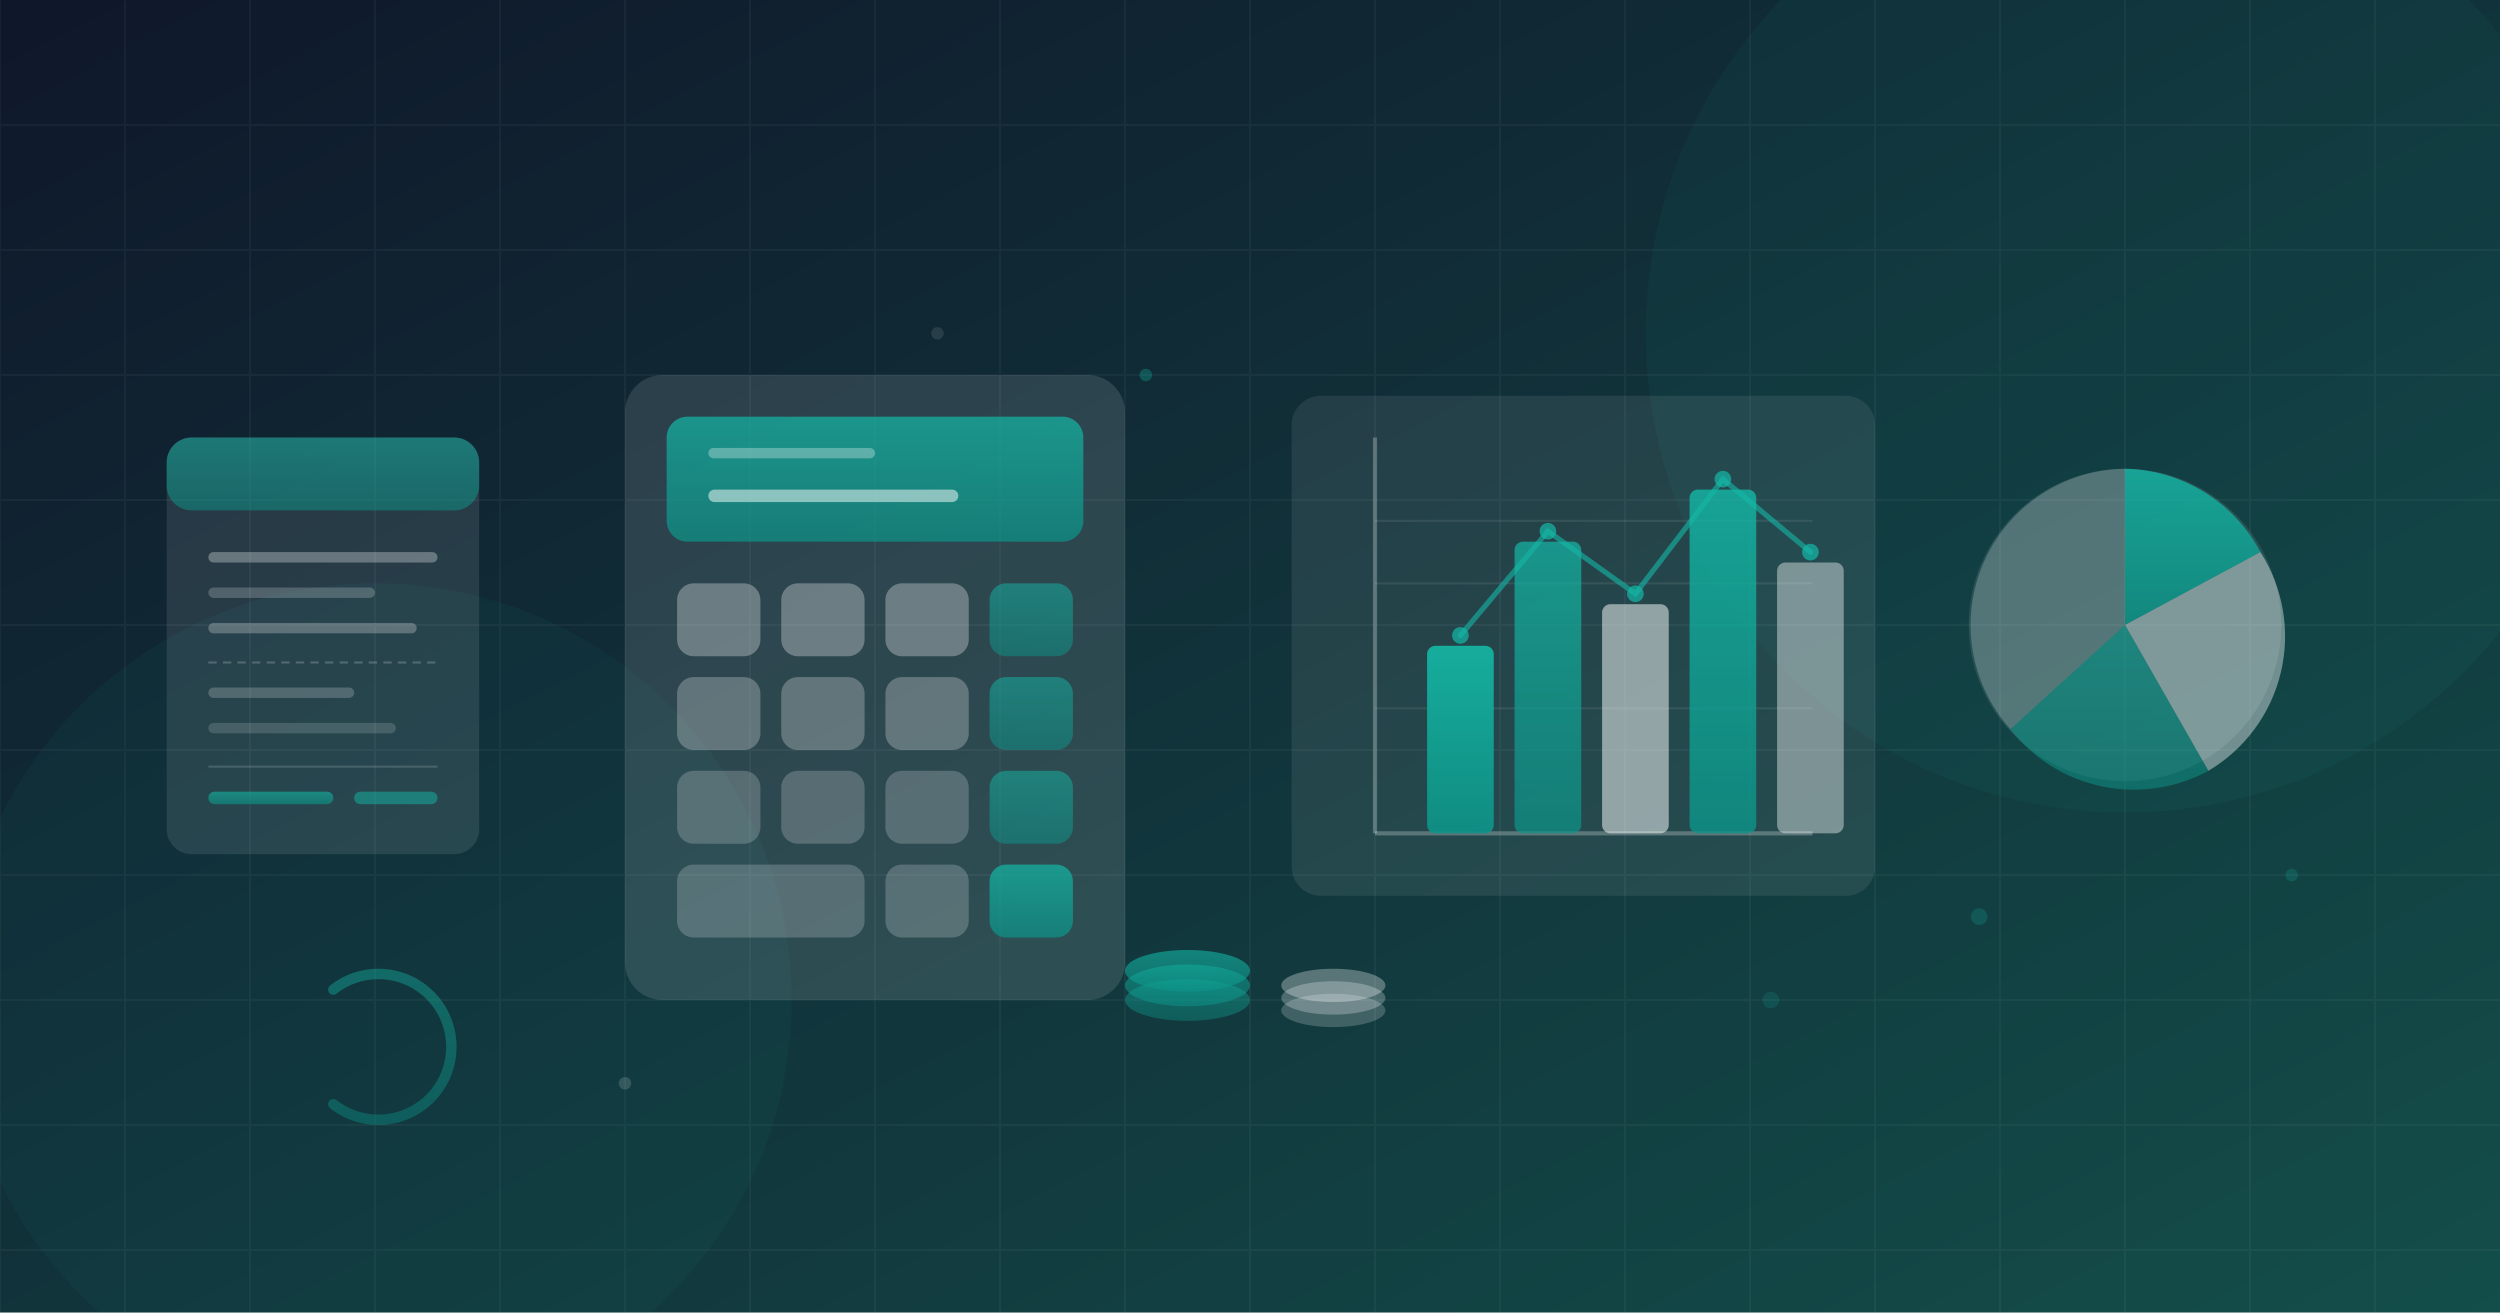
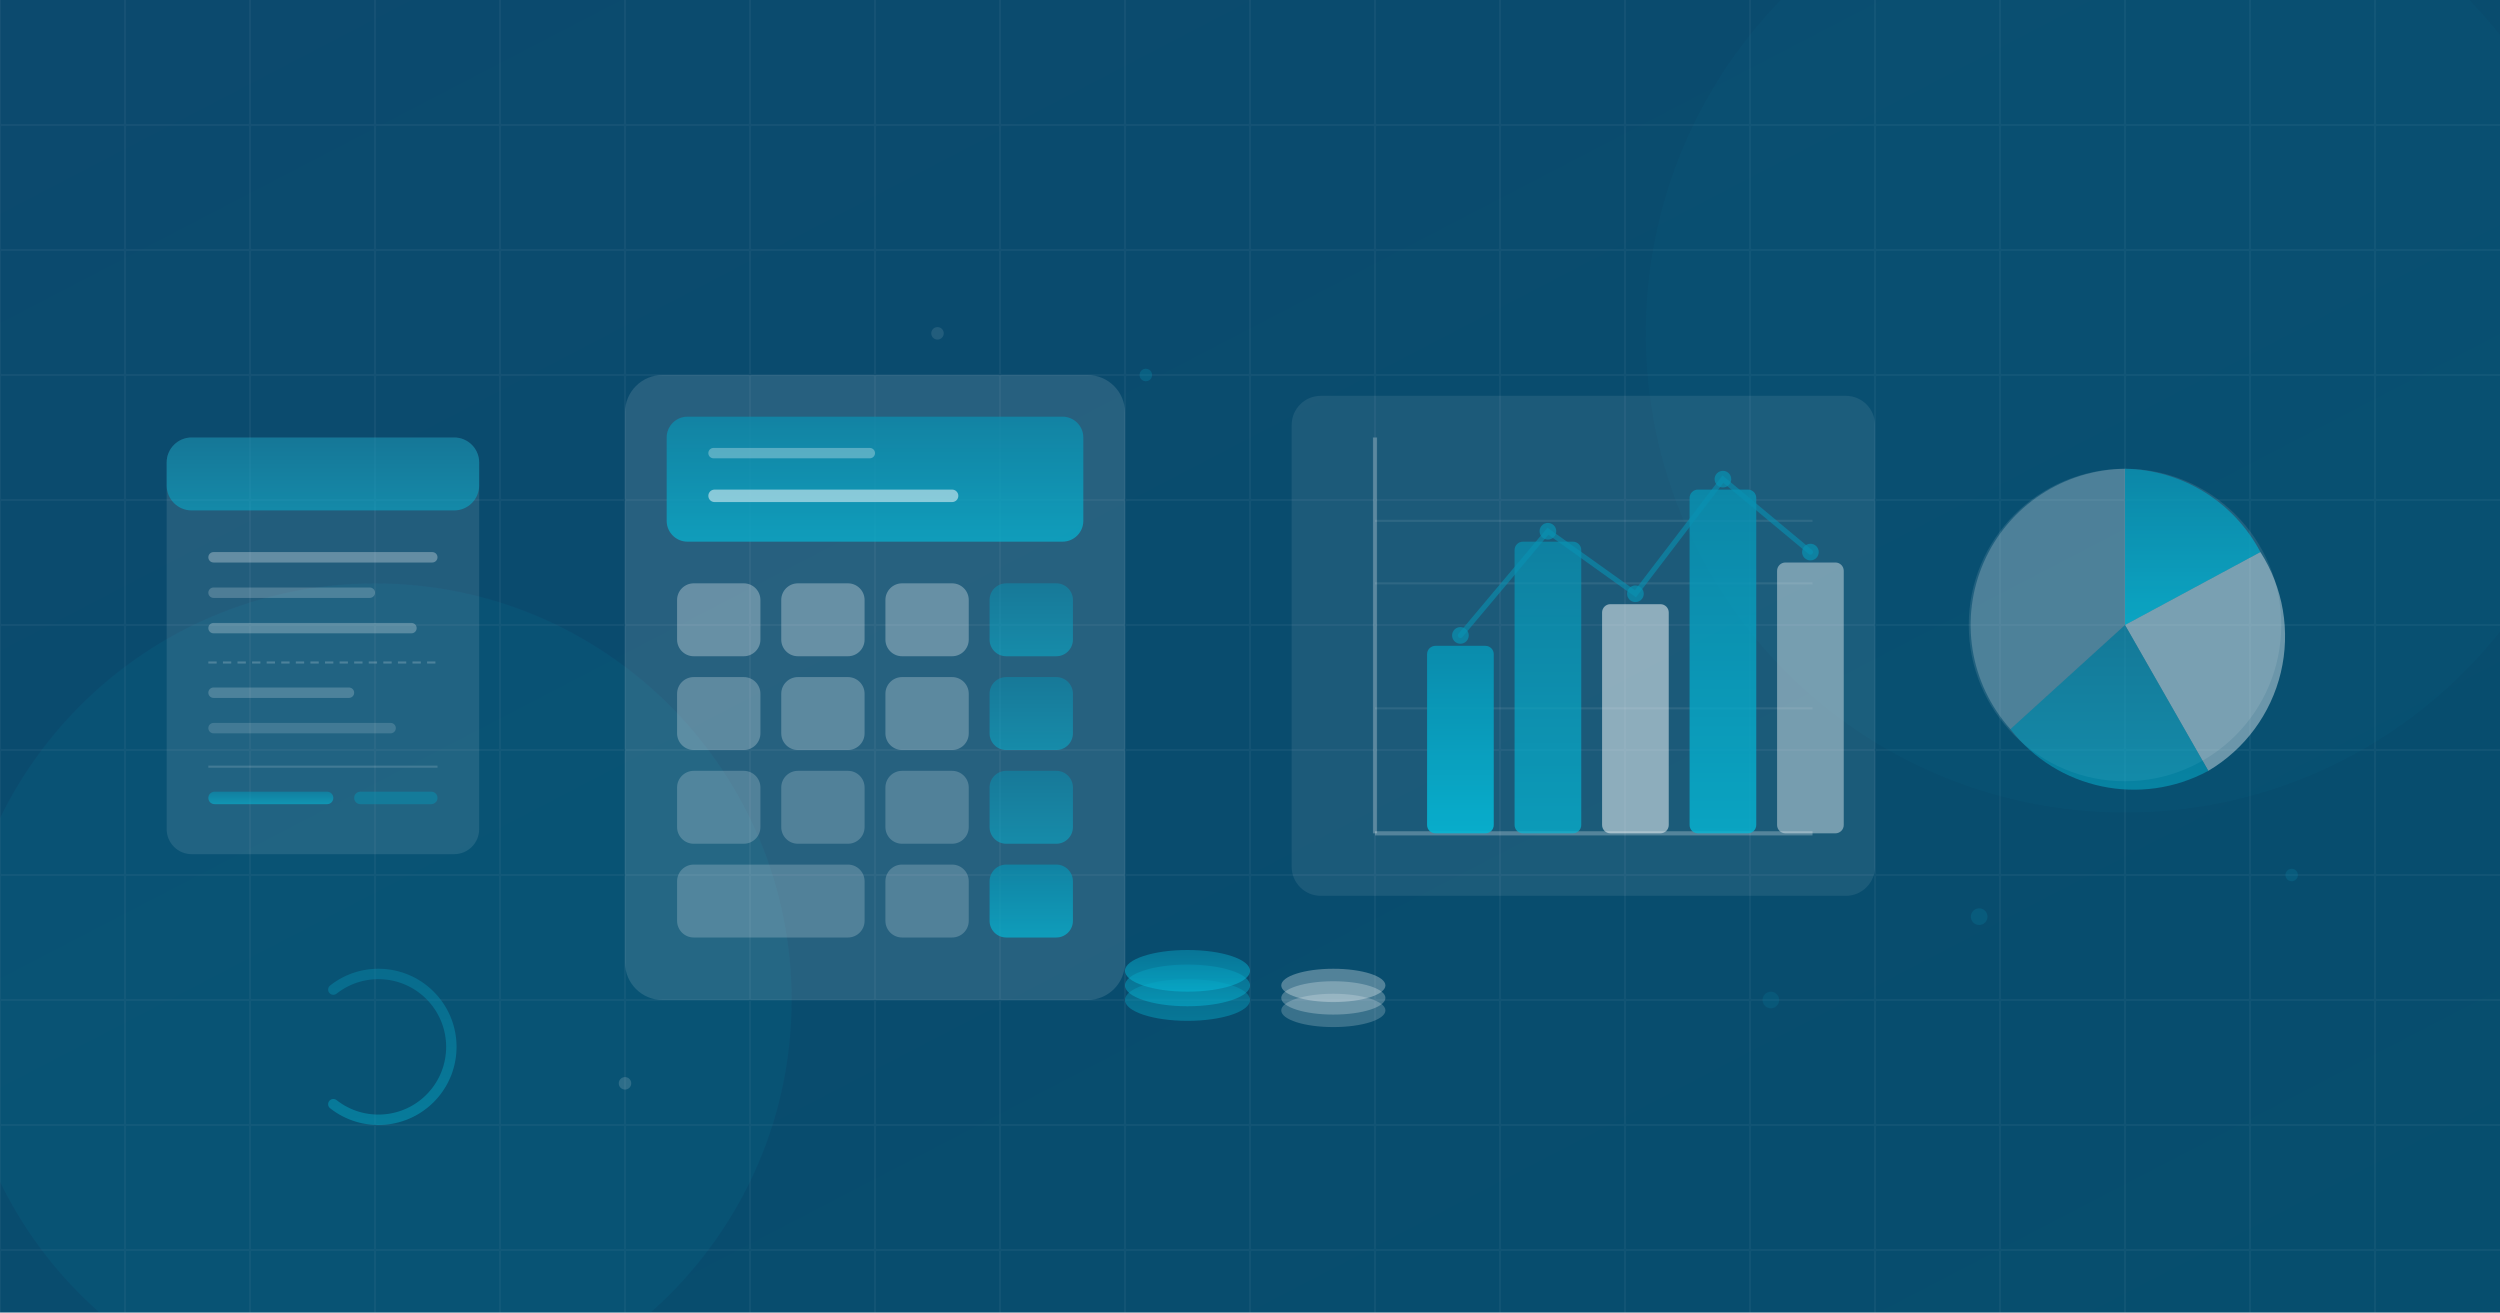
<svg xmlns="http://www.w3.org/2000/svg" viewBox="0 0 1200 630">
  <defs>
    <linearGradient id="bg" x1="0%" y1="0%" x2="100%" y2="100%">
-       <stop offset="0%" style="stop-color:#0f172a" />
-       <stop offset="100%" style="stop-color:#134e4a" />
+       <stop offset="0%" style="stop-color:#0c4a6e" />
+       <stop offset="100%" style="stop-color:#064e6e" />
    </linearGradient>
    <linearGradient id="tealGrad" x1="0%" y1="0%" x2="0%" y2="100%">
-       <stop offset="0%" style="stop-color:#14b8a6" />
-       <stop offset="100%" style="stop-color:#0d9488" />
+       <stop offset="0%" style="stop-color:#0891b2" />
+       <stop offset="100%" style="stop-color:#06b6d4" />
    </linearGradient>
  </defs>
  <rect width="1200" height="630" fill="url(#bg)" />
  <g opacity="0.04" stroke="#ffffff" stroke-width="1">
    <line x1="0" y1="0" x2="0" y2="630" />
    <line x1="60" y1="0" x2="60" y2="630" />
    <line x1="120" y1="0" x2="120" y2="630" />
    <line x1="180" y1="0" x2="180" y2="630" />
    <line x1="240" y1="0" x2="240" y2="630" />
    <line x1="300" y1="0" x2="300" y2="630" />
    <line x1="360" y1="0" x2="360" y2="630" />
    <line x1="420" y1="0" x2="420" y2="630" />
    <line x1="480" y1="0" x2="480" y2="630" />
    <line x1="540" y1="0" x2="540" y2="630" />
    <line x1="600" y1="0" x2="600" y2="630" />
    <line x1="660" y1="0" x2="660" y2="630" />
    <line x1="720" y1="0" x2="720" y2="630" />
    <line x1="780" y1="0" x2="780" y2="630" />
    <line x1="840" y1="0" x2="840" y2="630" />
    <line x1="900" y1="0" x2="900" y2="630" />
    <line x1="960" y1="0" x2="960" y2="630" />
    <line x1="1020" y1="0" x2="1020" y2="630" />
    <line x1="1080" y1="0" x2="1080" y2="630" />
    <line x1="1140" y1="0" x2="1140" y2="630" />
    <line x1="0" y1="60" x2="1200" y2="60" />
    <line x1="0" y1="120" x2="1200" y2="120" />
    <line x1="0" y1="180" x2="1200" y2="180" />
    <line x1="0" y1="240" x2="1200" y2="240" />
    <line x1="0" y1="300" x2="1200" y2="300" />
    <line x1="0" y1="360" x2="1200" y2="360" />
    <line x1="0" y1="420" x2="1200" y2="420" />
    <line x1="0" y1="480" x2="1200" y2="480" />
    <line x1="0" y1="540" x2="1200" y2="540" />
    <line x1="0" y1="600" x2="1200" y2="600" />
  </g>
-   <circle cx="180" cy="480" r="200" fill="#0d9488" opacity="0.06" />
-   <circle cx="1020" cy="160" r="230" fill="#14b8a6" opacity="0.05" />
+   <circle cx="180" cy="480" r="200" fill="#06b6d4" opacity="0.06" />
+   <circle cx="1020" cy="160" r="230" fill="#0891b2" opacity="0.05" />
  <rect x="300" y="180" width="240" height="300" rx="18" fill="#ffffff" opacity="0.12" />
  <rect x="320" y="200" width="200" height="60" rx="10" fill="url(#tealGrad)" opacity="0.7" />
  <rect x="340" y="235" width="120" height="6" rx="3" fill="#ffffff" opacity="0.5" />
  <rect x="340" y="215" width="80" height="5" rx="2.5" fill="#ffffff" opacity="0.3" />
  <rect x="325" y="280" width="40" height="35" rx="8" fill="#ffffff" opacity="0.3" />
  <rect x="375" y="280" width="40" height="35" rx="8" fill="#ffffff" opacity="0.3" />
  <rect x="425" y="280" width="40" height="35" rx="8" fill="#ffffff" opacity="0.3" />
  <rect x="475" y="280" width="40" height="35" rx="8" fill="url(#tealGrad)" opacity="0.5" />
  <rect x="325" y="325" width="40" height="35" rx="8" fill="#ffffff" opacity="0.25" />
  <rect x="375" y="325" width="40" height="35" rx="8" fill="#ffffff" opacity="0.25" />
  <rect x="425" y="325" width="40" height="35" rx="8" fill="#ffffff" opacity="0.25" />
  <rect x="475" y="325" width="40" height="35" rx="8" fill="url(#tealGrad)" opacity="0.5" />
  <rect x="325" y="370" width="40" height="35" rx="8" fill="#ffffff" opacity="0.2" />
  <rect x="375" y="370" width="40" height="35" rx="8" fill="#ffffff" opacity="0.2" />
  <rect x="425" y="370" width="40" height="35" rx="8" fill="#ffffff" opacity="0.2" />
  <rect x="475" y="370" width="40" height="35" rx="8" fill="url(#tealGrad)" opacity="0.5" />
  <rect x="325" y="415" width="90" height="35" rx="8" fill="#ffffff" opacity="0.2" />
  <rect x="425" y="415" width="40" height="35" rx="8" fill="#ffffff" opacity="0.2" />
  <rect x="475" y="415" width="40" height="35" rx="8" fill="url(#tealGrad)" opacity="0.7" />
  <rect x="620" y="190" width="280" height="240" rx="14" fill="#ffffff" opacity="0.08" />
  <line x1="660" y1="210" x2="660" y2="400" stroke="#ffffff" stroke-width="2" opacity="0.25" />
  <line x1="660" y1="400" x2="870" y2="400" stroke="#ffffff" stroke-width="2" opacity="0.25" />
  <line x1="660" y1="340" x2="870" y2="340" stroke="#ffffff" stroke-width="1" opacity="0.08" />
  <line x1="660" y1="280" x2="870" y2="280" stroke="#ffffff" stroke-width="1" opacity="0.08" />
  <line x1="660" y1="250" x2="870" y2="250" stroke="#ffffff" stroke-width="1" opacity="0.08" />
  <rect x="685" y="310" width="32" height="90" rx="4" fill="url(#tealGrad)" opacity="0.9" />
  <rect x="727" y="260" width="32" height="140" rx="4" fill="url(#tealGrad)" opacity="0.7" />
  <rect x="769" y="290" width="32" height="110" rx="4" fill="#ffffff" opacity="0.5" />
  <rect x="811" y="235" width="32" height="165" rx="4" fill="url(#tealGrad)" opacity="0.8" />
  <rect x="853" y="270" width="32" height="130" rx="4" fill="#ffffff" opacity="0.4" />
-   <polyline points="701,305 743,255 785,285 827,230 869,265" fill="none" stroke="#14b8a6" stroke-width="2.5" stroke-linecap="round" opacity="0.6" />
-   <circle cx="701" cy="305" r="4" fill="#14b8a6" opacity="0.7" />
-   <circle cx="743" cy="255" r="4" fill="#14b8a6" opacity="0.7" />
-   <circle cx="785" cy="285" r="4" fill="#14b8a6" opacity="0.7" />
-   <circle cx="827" cy="230" r="4" fill="#14b8a6" opacity="0.7" />
-   <circle cx="869" cy="265" r="4" fill="#14b8a6" opacity="0.7" />
+   <polyline points="701,305 743,255 785,285 827,230 869,265" fill="none" stroke="#0891b2" stroke-width="2.5" stroke-linecap="round" opacity="0.6" />
+   <circle cx="701" cy="305" r="4" fill="#0891b2" opacity="0.7" />
+   <circle cx="743" cy="255" r="4" fill="#0891b2" opacity="0.7" />
+   <circle cx="785" cy="285" r="4" fill="#0891b2" opacity="0.7" />
+   <circle cx="827" cy="230" r="4" fill="#0891b2" opacity="0.7" />
+   <circle cx="869" cy="265" r="4" fill="#0891b2" opacity="0.7" />
  <circle cx="1020" cy="300" r="75" fill="#ffffff" opacity="0.1" />
  <path d="M1020,300 L1020,225 A75,75 0 0,1 1085,265 Z" fill="url(#tealGrad)" opacity="0.8" />
  <path d="M1020,300 L1085,265 A75,75 0 0,1 1060,370 Z" fill="#ffffff" opacity="0.4" />
  <path d="M1020,300 L1060,370 A75,75 0 0,1 965,350 Z" fill="url(#tealGrad)" opacity="0.5" />
  <path d="M1020,300 L965,350 A75,75 0 0,1 1020,225 Z" fill="#ffffff" opacity="0.2" />
  <rect x="80" y="210" width="150" height="200" rx="12" fill="#ffffff" opacity="0.1" />
  <rect x="80" y="210" width="150" height="35" rx="12" fill="url(#tealGrad)" opacity="0.5" />
  <rect x="100" y="265" width="110" height="5" rx="2.5" fill="#ffffff" opacity="0.3" />
  <rect x="100" y="282" width="80" height="5" rx="2.5" fill="#ffffff" opacity="0.2" />
  <rect x="100" y="299" width="100" height="5" rx="2.5" fill="#ffffff" opacity="0.25" />
  <line x1="100" y1="318" x2="210" y2="318" stroke="#ffffff" stroke-width="1" stroke-dasharray="4,3" opacity="0.2" />
  <rect x="100" y="330" width="70" height="5" rx="2.5" fill="#ffffff" opacity="0.2" />
  <rect x="100" y="347" width="90" height="5" rx="2.5" fill="#ffffff" opacity="0.15" />
  <line x1="100" y1="368" x2="210" y2="368" stroke="#ffffff" stroke-width="1" opacity="0.15" />
  <rect x="100" y="380" width="60" height="6" rx="3" fill="url(#tealGrad)" opacity="0.6" />
-   <rect x="170" y="380" width="40" height="6" rx="3" fill="#14b8a6" opacity="0.5" />
+   <rect x="170" y="380" width="40" height="6" rx="3" fill="#0891b2" opacity="0.5" />
  <ellipse cx="570" cy="480" rx="30" ry="10" fill="url(#tealGrad)" opacity="0.4" />
  <ellipse cx="570" cy="473" rx="30" ry="10" fill="url(#tealGrad)" opacity="0.5" />
  <ellipse cx="570" cy="466" rx="30" ry="10" fill="url(#tealGrad)" opacity="0.6" />
  <ellipse cx="640" cy="485" rx="25" ry="8" fill="#ffffff" opacity="0.2" />
  <ellipse cx="640" cy="479" rx="25" ry="8" fill="#ffffff" opacity="0.25" />
  <ellipse cx="640" cy="473" rx="25" ry="8" fill="#ffffff" opacity="0.3" />
  <path d="M160,475 A35,35 0 1,1 160,530" fill="none" stroke="url(#tealGrad)" stroke-width="5" stroke-linecap="round" opacity="0.4" />
  <line x1="125" y1="495" x2="165" y2="495" stroke="url(#tealGrad)" stroke-width="4" stroke-linecap="round" opacity="0.4" />
  <line x1="125" y1="510" x2="165" y2="510" stroke="url(#tealGrad)" stroke-width="4" stroke-linecap="round" opacity="0.4" />
-   <circle cx="550" cy="180" r="3" fill="#14b8a6" opacity="0.3" />
-   <circle cx="950" cy="440" r="4" fill="#14b8a6" opacity="0.2" />
+   <circle cx="550" cy="180" r="3" fill="#0891b2" opacity="0.3" />
+   <circle cx="950" cy="440" r="4" fill="#0891b2" opacity="0.2" />
  <circle cx="300" cy="520" r="3" fill="#ffffff" opacity="0.15" />
-   <circle cx="850" cy="480" r="4" fill="#14b8a6" opacity="0.15" />
+   <circle cx="850" cy="480" r="4" fill="#0891b2" opacity="0.15" />
  <circle cx="450" cy="160" r="3" fill="#ffffff" opacity="0.1" />
-   <circle cx="1100" cy="420" r="3" fill="#14b8a6" opacity="0.2" />
+   <circle cx="1100" cy="420" r="3" fill="#0891b2" opacity="0.2" />
</svg>
